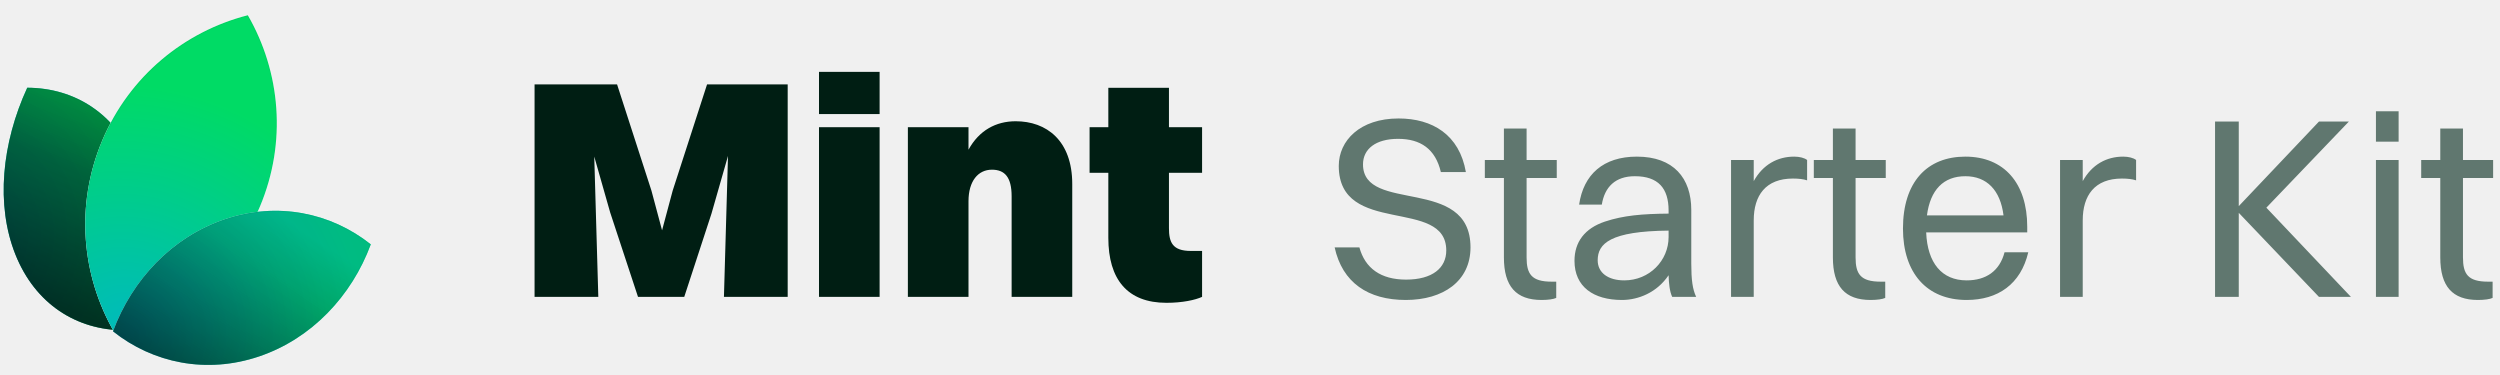
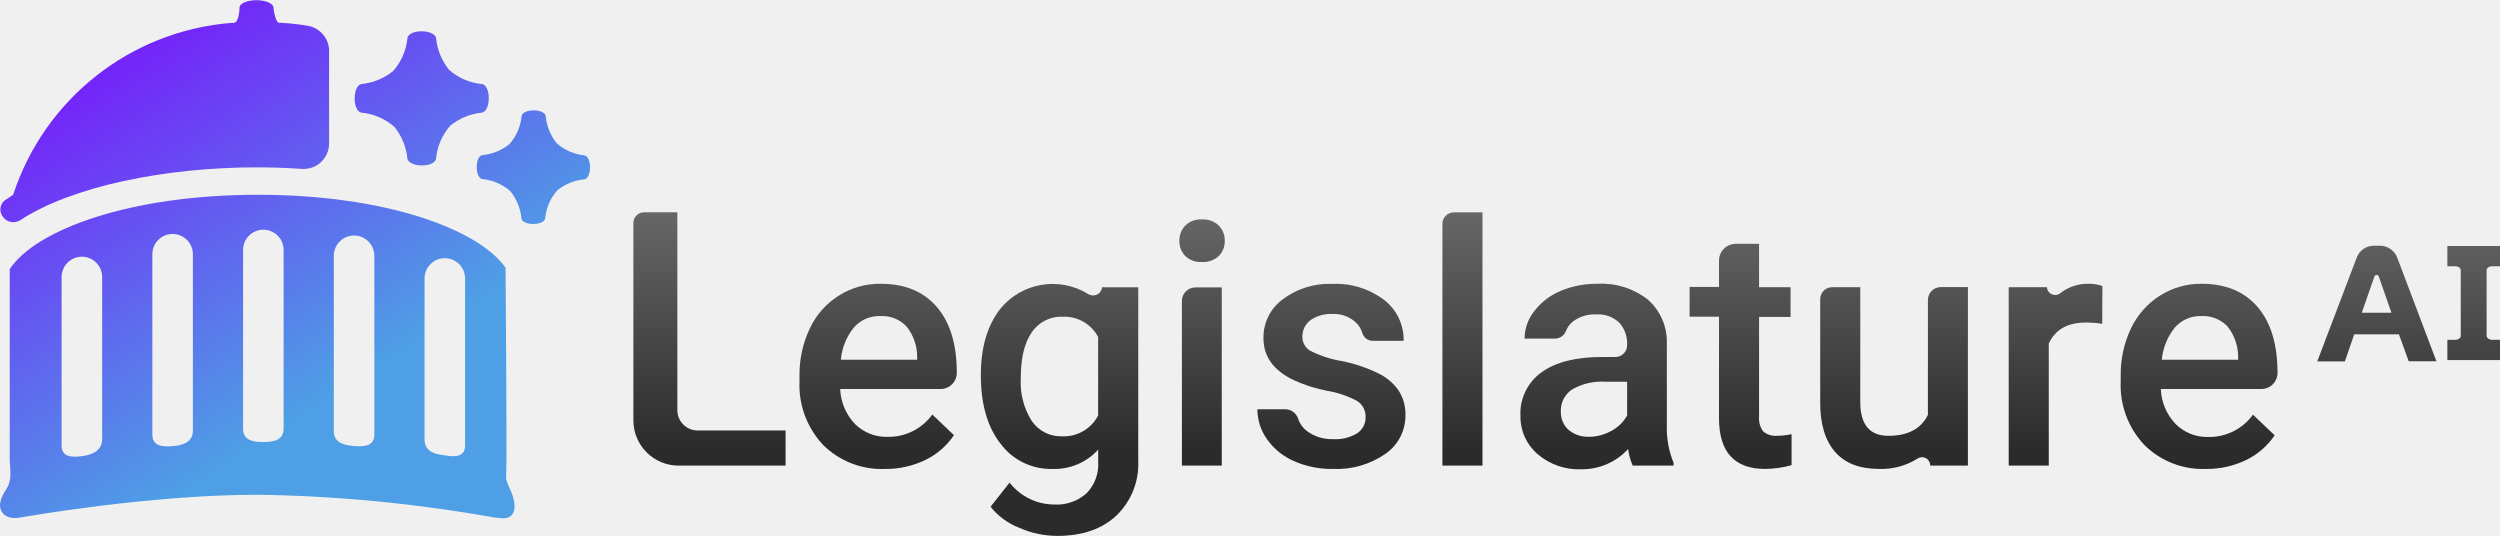
- <svg xmlns="http://www.w3.org/2000/svg" width="160" height="24" viewBox="0 0 160 24" fill="none">
-   <path d="M7.953 21.139C4.896 21.13 2.255 19.458 0.987 16.29C-0.28 13.121 0.109 9.163 1.744 5.615C4.801 5.624 7.442 7.296 8.71 10.465C9.977 13.633 9.588 17.591 7.953 21.139Z" fill="white" />
-   <path d="M7.953 21.139C4.896 21.13 2.255 19.458 0.987 16.29C-0.28 13.121 0.109 9.163 1.744 5.615C4.801 5.624 7.442 7.296 8.71 10.465C9.977 13.633 9.588 17.591 7.953 21.139Z" fill="url(#paint0_radial_115_86)" />
-   <path d="M7.953 21.139C4.896 21.13 2.255 19.458 0.987 16.29C-0.28 13.121 0.109 9.163 1.744 5.615C4.801 5.624 7.442 7.296 8.71 10.465C9.977 13.633 9.588 17.591 7.953 21.139Z" fill="black" fill-opacity="0.5" style="mix-blend-mode:hard-light" />
-   <path d="M7.953 21.139C4.896 21.13 2.255 19.458 0.987 16.29C-0.28 13.121 0.109 9.163 1.744 5.615C4.801 5.624 7.442 7.296 8.71 10.465C9.977 13.633 9.588 17.591 7.953 21.139Z" fill="url(#paint1_linear_115_86)" fill-opacity="0.5" style="mix-blend-mode:hard-light" />
-   <path d="M7.935 21.111C4.897 21.096 2.274 19.431 1.013 16.279C-0.248 13.124 0.136 9.182 1.762 5.643C4.8 5.659 7.423 7.324 8.684 10.476C9.945 13.63 9.561 17.572 7.935 21.111Z" stroke="url(#paint2_linear_115_86)" stroke-opacity="0.05" stroke-width="0.056" />
-   <path d="M7.31 21.257C11.354 20.221 14.884 17.375 16.628 13.236C18.373 9.097 17.945 4.587 15.86 0.976C11.816 2.012 8.287 4.858 6.542 8.998C4.797 13.137 5.225 17.646 7.31 21.257Z" fill="white" />
-   <path d="M7.31 21.257C11.354 20.221 14.884 17.375 16.628 13.236C18.373 9.097 17.945 4.587 15.86 0.976C11.816 2.012 8.287 4.858 6.542 8.998C4.797 13.137 5.225 17.646 7.31 21.257Z" fill="url(#paint3_radial_115_86)" />
-   <path d="M16.602 13.225C14.864 17.349 11.351 20.187 7.324 21.225C5.253 17.624 4.829 13.132 6.568 9.009C8.306 4.885 11.819 2.047 15.846 1.009C17.918 4.61 18.341 9.101 16.602 13.225Z" stroke="url(#paint4_linear_115_86)" stroke-opacity="0.05" stroke-width="0.056" />
-   <path d="M7.234 21.207C9.789 23.237 13.21 23.951 16.577 22.814C19.944 21.677 22.506 18.945 23.73 15.638C21.175 13.608 17.754 12.894 14.387 14.031C11.02 15.168 8.458 17.901 7.234 21.207Z" fill="white" />
-   <path d="M7.234 21.207C9.789 23.237 13.21 23.951 16.577 22.814C19.944 21.677 22.506 18.945 23.73 15.638C21.175 13.608 17.754 12.894 14.387 14.031C11.02 15.168 8.458 17.901 7.234 21.207Z" fill="url(#paint5_radial_115_86)" />
-   <path d="M7.234 21.207C9.789 23.237 13.21 23.951 16.577 22.814C19.944 21.677 22.506 18.945 23.73 15.638C21.175 13.608 17.754 12.894 14.387 14.031C11.02 15.168 8.458 17.901 7.234 21.207Z" fill="black" fill-opacity="0.2" style="mix-blend-mode:hard-light" />
-   <path d="M7.234 21.207C9.789 23.237 13.21 23.951 16.577 22.814C19.944 21.677 22.506 18.945 23.73 15.638C21.175 13.608 17.754 12.894 14.387 14.031C11.02 15.168 8.458 17.901 7.234 21.207Z" fill="url(#paint6_linear_115_86)" fill-opacity="0.5" style="mix-blend-mode:hard-light" />
-   <path d="M16.568 22.787C13.218 23.918 9.814 23.212 7.267 21.198C8.492 17.907 11.044 15.189 14.396 14.058C17.747 12.927 21.15 13.633 23.697 15.648C22.472 18.938 19.92 21.656 16.568 22.787Z" stroke="url(#paint7_linear_115_86)" stroke-opacity="0.05" stroke-width="0.056" />
-   <path d="M34.212 19V5.4H39.492L41.692 12.2L42.372 14.74L43.052 12.2L45.252 5.4H50.412V19H46.332L46.592 9.98L45.532 13.68L43.792 19H40.832L39.052 13.6L38.032 10.02L38.292 19H34.212ZM52.416 7.3V4.6H56.295V7.3H52.416ZM52.416 19V8.14H56.295V19H52.416ZM58.104 19V8.14H61.984V9.58C62.664 8.34 63.744 7.76 65.004 7.76C66.964 7.76 68.624 8.98 68.624 11.78V19H64.744V12.56C64.744 11.34 64.304 10.86 63.484 10.86C62.604 10.86 61.984 11.58 61.984 12.88V19H58.104ZM70.933 15.22V11.06H69.733V8.14H70.933V5.62H74.813V8.14H76.933V11.06H74.813V14.6C74.813 15.5 75.033 16.06 76.213 16.06H76.933V19C76.493 19.2 75.673 19.38 74.653 19.38C72.153 19.38 70.933 17.88 70.933 15.22Z" fill="#001E13" />
-   <path d="M87.232 10.519C87.232 13.687 94.112 11.229 94.112 15.832C94.112 17.994 92.364 19.198 89.971 19.198C87.562 19.198 85.912 18.093 85.417 15.832H87.001C87.364 17.169 88.371 17.895 89.987 17.895C91.671 17.895 92.561 17.152 92.561 16.03C92.561 12.598 85.681 15.155 85.681 10.618C85.681 9.001 87.034 7.582 89.509 7.582C91.671 7.582 93.403 8.621 93.816 11.014H92.215C91.868 9.529 90.912 8.886 89.476 8.886C88.057 8.886 87.232 9.529 87.232 10.519ZM96.25 16.476V11.393H95.029V10.239H96.25V8.226H97.702V10.239H99.632V11.393H97.702V16.476C97.702 17.532 98.015 18.026 99.302 18.026H99.599V19.066C99.434 19.148 99.071 19.198 98.659 19.198C97.025 19.198 96.25 18.323 96.25 16.476ZM102.516 13.093H101.064C101.345 11.162 102.615 10.024 104.76 10.024C107.103 10.024 108.242 11.393 108.242 13.44V16.888C108.242 17.895 108.324 18.521 108.555 19H107.021C106.856 18.654 106.806 18.142 106.79 17.614C106.047 18.72 104.859 19.198 103.803 19.198C101.988 19.198 100.767 18.357 100.767 16.69C100.767 15.486 101.427 14.611 102.714 14.182C103.902 13.786 105.107 13.687 106.79 13.671V13.473C106.79 12.053 106.13 11.278 104.628 11.278C103.374 11.278 102.698 11.971 102.516 13.093ZM102.252 16.657C102.252 17.465 102.929 17.944 103.952 17.944C105.569 17.944 106.79 16.674 106.79 15.172V14.759C103.061 14.793 102.252 15.585 102.252 16.657ZM110.787 19V10.239H112.239V11.591C112.833 10.519 113.774 10.024 114.83 10.024C115.176 10.024 115.49 10.107 115.655 10.239V11.542C115.407 11.46 115.094 11.427 114.747 11.427C112.998 11.427 112.239 12.515 112.239 14.1V19H110.787ZM117.305 16.476V11.393H116.084V10.239H117.305V8.226H118.757V10.239H120.688V11.393H118.757V16.476C118.757 17.532 119.071 18.026 120.358 18.026H120.655V19.066C120.49 19.148 120.127 19.198 119.714 19.198C118.081 19.198 117.305 18.323 117.305 16.476ZM129.809 16.145C129.33 18.192 127.862 19.198 125.865 19.198C123.324 19.198 121.79 17.482 121.79 14.627C121.79 11.658 123.324 10.024 125.783 10.024C128.258 10.024 129.743 11.723 129.743 14.512V14.875H123.275C123.357 16.838 124.281 17.944 125.865 17.944C127.103 17.944 127.977 17.35 128.291 16.145H129.809ZM125.783 11.278C124.38 11.278 123.539 12.152 123.324 13.786H128.225C128.027 12.169 127.152 11.278 125.783 11.278ZM131.843 19V10.239H133.295V11.591C133.889 10.519 134.829 10.024 135.885 10.024C136.232 10.024 136.545 10.107 136.71 10.239V11.542C136.463 11.46 136.149 11.427 135.803 11.427C134.054 11.427 133.295 12.515 133.295 14.1V19H131.843ZM141.763 19V7.78H143.281V13.192L148.413 7.78H150.327L145.047 13.291L150.459 19H148.413L143.281 13.621V19H141.763ZM152.06 9.067V7.12H153.512V9.067H152.06ZM152.06 19V10.239H153.512V19H152.06ZM156.178 16.476V11.393H154.957V10.239H156.178V8.226H157.63V10.239H159.56V11.393H157.63V16.476C157.63 17.532 157.943 18.026 159.23 18.026H159.527V19.066C159.362 19.148 158.999 19.198 158.587 19.198C156.953 19.198 156.178 18.323 156.178 16.476Z" fill="#002719" fill-opacity="0.6" />
+ <svg xmlns="http://www.w3.org/2000/svg" id="Layer_1" data-name="Layer 1" viewBox="0 0 370.04 79.32">
  <defs>
-     <radialGradient id="paint0_radial_115_86" cx="0" cy="0" r="1" gradientUnits="userSpaceOnUse" gradientTransform="translate(-3.00503 15.023) rotate(-10.029) scale(17.9572 17.784)">
-       <stop stop-color="#00B0BB" />
-       <stop offset="1" stop-color="#00DB65" />
-     </radialGradient>
-     <linearGradient id="paint1_linear_115_86" x1="7.39" y1="4.813" x2="1.63" y2="18.689" gradientUnits="userSpaceOnUse">
-       <stop stop-color="#18E299" />
-       <stop offset="1" />
+     <linearGradient id="purple-blue-gradient" gradientUnits="userSpaceOnUse" x1="0%" y1="0%" x2="100%" y2="100%" gradientTransform="rotate(45)">
+       <stop offset="0%" style="stop-color:#7F00FF;" />
+       <stop offset="20%" style="stop-color:#4E9FE5;" />
    </linearGradient>
-     <linearGradient id="paint2_linear_115_86" x1="7.948" y1="8.016" x2="1.761" y2="18.746" gradientUnits="userSpaceOnUse">
-       <stop />
-       <stop offset="1" stop-opacity="0" />
-     </linearGradient>
-     <radialGradient id="paint3_radial_115_86" cx="0" cy="0" r="1" gradientUnits="userSpaceOnUse" gradientTransform="translate(8.11404 20.8822) rotate(-75.7542) scale(21.6246 23.7772)">
-       <stop stop-color="#00BBBB" />
-       <stop offset="0.713" stop-color="#00DB65" />
-     </radialGradient>
-     <linearGradient id="paint4_linear_115_86" x1="7.602" y1="5.871" x2="15.556" y2="16.372" gradientUnits="userSpaceOnUse">
-       <stop />
-       <stop offset="1" stop-opacity="0" />
-     </linearGradient>
-     <radialGradient id="paint5_radial_115_86" cx="0" cy="0" r="1" gradientUnits="userSpaceOnUse" gradientTransform="translate(7.84537 21.5181) rotate(-20.3525) scale(18.5603 17.32)">
-       <stop stop-color="#00B0BB" />
-       <stop offset="1" stop-color="#00DB65" />
-     </radialGradient>
-     <linearGradient id="paint6_linear_115_86" x1="16.808" y1="13.007" x2="10.041" y2="22.994" gradientUnits="userSpaceOnUse">
-       <stop stop-color="#00B1BC" />
-       <stop offset="1" />
-     </linearGradient>
-     <linearGradient id="paint7_linear_115_86" x1="16.808" y1="13.007" x2="14.169" y2="23.841" gradientUnits="userSpaceOnUse">
-       <stop />
-       <stop offset="1" stop-opacity="0" />
+     <linearGradient id="black" gradientUnits="userSpaceOnUse" x1="0%" y1="0%" x2="100%" y2="0%" gradientTransform="rotate(90)">
+       <stop offset="0%" stop-color="#9c9c9c" stop-opacity="1" />
+       <stop offset="18%" stop-color="#2b2b2b" stop-opacity="1" />
    </linearGradient>
  </defs>
+   <path fill="url(#purple-blue-gradient)" class="c2" d="M41.71,3.37c1.37.08,2.72.23,4,.44a3.82,3.82,0,0,1,3.16,4V21.28A3.77,3.77,0,0,1,44.83,25q-3.33-.23-6.68-.23c-13.54,0-27.4,2.82-35,7.83l0,0a1.92,1.92,0,0,1-2.76-.84,1.74,1.74,0,0,1,.83-2.33l.89-.61A37.08,37.08,0,0,1,34.39,3.39l.34,0c.82,0,.88-2,.88-2.26,0-.61,1.12-1.1,2.51-1.1s2.52.49,2.52,1.1c0,.23.28,2.27.88,2.26Z" transform="translate(-0.16)" />
+   <path class="c2" fill="url(#purple-blue-gradient)" d="M75.47,72a7,7,0,0,1-.41-1.13c0-.89.07-1.89.07-3,0-10.8-.13-26.13-.14-28.25-4-5.67-17.7-10.79-36.64-10.79-19.11,0-32.92,5.22-36.75,11,0,8.48,0,20.52,0,28.09,0,1.4.44,3-.49,4.45-.53.82-1.42,2.32-.63,3.47.53.79,1.65,1,3,.71,0,0,18.68-3.32,34.84-3.32a216.13,216.13,0,0,1,35,3.37c1.59.2,2.24.2,2.75-.6S76.29,73.62,75.47,72ZM15.28,65c0,1.66-1.38,2.31-3,2.52s-3,.09-3-1.57V41a3,3,0,0,1,6,0Zm13.43-1.28c0,1.66-1.33,2.19-3,2.32s-3-.08-3-1.73V37.63a3,3,0,0,1,6,0Zm13.43-.29c0,1.66-1.34,2-3,2s-3-.31-3-2V37a3,3,0,0,1,6,0Zm13.43.86c0,1.66-1.31,1.87-3,1.73s-3-.57-3-2.22V37.86a3,3,0,0,1,6,0ZM69,65.92c0,1.65-1.36,1.79-3,1.47-1.65-.14-3-.68-3-2.34V41.22a3,3,0,0,1,6,0Z" transform="translate(-0.16)" />
+   <path class="c2" fill="url(#purple-blue-gradient)" d="M3.14,32.58a1.58,1.58,0,0,1-.38.21" transform="translate(-0.16)" />
+   <path class="c2" fill="url(#purple-blue-gradient)" d="M87.49,24.88c0,.76-.32,1.62-.84,1.66a7.58,7.58,0,0,0-4,1.63,7.23,7.23,0,0,0-1.79,4.14c-.06.56-1,.84-1.62.84H79c-.76,0-1.62-.31-1.66-.84a7.53,7.53,0,0,0-1.63-4,7.33,7.33,0,0,0-4.14-1.8c-.56-.05-.84-1-.84-1.61v-.17h0v-.12c0-.75.32-1.61.84-1.65a7.61,7.61,0,0,0,4-1.63,7.35,7.35,0,0,0,1.8-4.15c.05-.55,1-.84,1.62-.84h.28c.75,0,1.61.32,1.66.85a7.55,7.55,0,0,0,1.62,4A7.38,7.38,0,0,0,86.65,23c.56.05.84,1,.84,1.61v.28Z" transform="translate(-0.16)" />
+   <path class="c2" fill="url(#purple-blue-gradient)" d="M358.34,49.37" transform="translate(-0.16)" />
+   <path class="cls-1" fill="url(#black)" d="M131.18,69.41A12.26,12.26,0,0,1,122,65.86a12.91,12.91,0,0,1-3.5-9.46v-.73a15.83,15.83,0,0,1,1.53-7.07,11.53,11.53,0,0,1,4.28-4.84A11.3,11.3,0,0,1,130.5,42c3.6,0,6.37,1.15,8.34,3.45s2.94,5.54,2.94,9.73h0a2.39,2.39,0,0,1-2.4,2.4H124.52a8,8,0,0,0,2.18,5.17,6.58,6.58,0,0,0,4.83,1.91,8,8,0,0,0,6.63-3.3l3.2,3.05a10.69,10.69,0,0,1-4.23,3.67A13.3,13.3,0,0,1,131.18,69.41Zm-.7-22.63a5,5,0,0,0-3.95,1.71,8.83,8.83,0,0,0-1.91,4.76h11.3v-.44a7.2,7.2,0,0,0-1.59-4.5A4.94,4.94,0,0,0,130.48,46.78Z" transform="translate(-0.16)" />
+   <path class="cls-1" fill="url(#black)" d="M145.34,55.52q0-6.15,2.89-9.82a10,10,0,0,1,13-2.18,1.34,1.34,0,0,0,2.06-1h5.35V68.12a10.64,10.64,0,0,1-3.24,8.2q-3.22,3-8.72,3A14,14,0,0,1,151,78.11,10,10,0,0,1,146.78,75l2.81-3.56a8.48,8.48,0,0,0,6.73,3.24A6.55,6.55,0,0,0,161,73a6.1,6.1,0,0,0,1.71-4.69V66.55a8.73,8.73,0,0,1-6.84,2.86,9.26,9.26,0,0,1-7.58-3.69Q145.34,62,145.34,55.52Zm5.91.51a10.68,10.68,0,0,0,1.62,6.27,5.21,5.21,0,0,0,4.5,2.28,5.72,5.72,0,0,0,5.33-3.08V49.88a5.65,5.65,0,0,0-5.28-3,5.23,5.23,0,0,0-4.55,2.32C151.79,50.75,151.25,53,151.25,56Z" transform="translate(-0.16)" />
+   <path class="cls-1" fill="url(#black)" d="M174.73,35.65a3.14,3.14,0,0,1,.87-2.27,3.26,3.26,0,0,1,2.47-.9,3.3,3.3,0,0,1,2.49.9,3.11,3.11,0,0,1,.88,2.27,3.05,3.05,0,0,1-.88,2.24,3.34,3.34,0,0,1-2.49.89,3.29,3.29,0,0,1-2.47-.89A3.09,3.09,0,0,1,174.73,35.65ZM181,68.92H175.1V44.54a2,2,0,0,1,2-2H181Z" transform="translate(-0.16)" />
+   <path class="cls-1" fill="url(#black)" d="M202.29,61.75A2.69,2.69,0,0,0,201,59.33a14.09,14.09,0,0,0-4.33-1.47,21.61,21.61,0,0,1-5.05-1.61q-4.46-2.14-4.45-6.22A7,7,0,0,1,190,44.32a11.39,11.39,0,0,1,7.33-2.3A11.82,11.82,0,0,1,205,44.37a7.43,7.43,0,0,1,2.92,6.07h-4.55a1.57,1.57,0,0,1-1.53-1.07,3.65,3.65,0,0,0-1.13-1.77,4.81,4.81,0,0,0-3.36-1.13,5.3,5.3,0,0,0-3.12.85,3,3,0,0,0-1.3,2.47,2.39,2.39,0,0,0,1.15,2.12,15.82,15.82,0,0,0,4.63,1.52,22,22,0,0,1,5.48,1.84,7.68,7.68,0,0,1,3,2.55,6.5,6.5,0,0,1,1,3.61,6.87,6.87,0,0,1-3,5.77,12.62,12.62,0,0,1-7.74,2.21,13.73,13.73,0,0,1-5.79-1.17A9.54,9.54,0,0,1,187.69,65a7.67,7.67,0,0,1-1.42-4.42h4.16a2,2,0,0,1,1.85,1.33,3.84,3.84,0,0,0,1.34,1.9A6.15,6.15,0,0,0,197.5,65a6.07,6.07,0,0,0,3.57-.89A2.77,2.77,0,0,0,202.29,61.75Z" transform="translate(-0.16)" />
+   <path class="cls-1" fill="url(#black)" d="M219.59,68.92h-5.93V33.13a1.7,1.7,0,0,1,1.7-1.7h4.23Z" transform="translate(-0.16)" />
+   <path class="cls-1" fill="url(#black)" d="M241.83,68.92a8.89,8.89,0,0,1-.68-2.46,9.24,9.24,0,0,1-6.94,3,9.34,9.34,0,0,1-6.49-2.27,7.26,7.26,0,0,1-2.51-5.61,7.48,7.48,0,0,1,3.13-6.48q3.14-2.27,9-2.26h1.91A1.74,1.74,0,0,0,241,51.05h0a4.61,4.61,0,0,0-1.15-3.28,4.53,4.53,0,0,0-3.49-1.23,5.27,5.27,0,0,0-3.32,1,3.34,3.34,0,0,0-1.1,1.46,1.75,1.75,0,0,1-1.65,1.12h-4.47a6.59,6.59,0,0,1,1.44-4.07,9.49,9.49,0,0,1,3.92-3A13.66,13.66,0,0,1,236.65,42a11.1,11.1,0,0,1,7.4,2.33,8.33,8.33,0,0,1,2.83,6.56V62.82a13.63,13.63,0,0,0,1,5.69v.41Zm-6.52-4.27a6.74,6.74,0,0,0,3.31-.85A5.74,5.74,0,0,0,241,61.5v-5h-3.2a8.76,8.76,0,0,0-4.95,1.15,3.71,3.71,0,0,0-1.66,3.25,3.5,3.5,0,0,0,1.13,2.72A4.43,4.43,0,0,0,235.31,64.65Z" transform="translate(-0.16)" />
+   <path class="cls-1" fill="url(#black)" d="M260.53,36.09v6.42h4.66v4.4h-4.66V61.65a3.27,3.27,0,0,0,.59,2.18,2.77,2.77,0,0,0,2.14.67,9.36,9.36,0,0,0,2.08-.24v4.59a14.88,14.88,0,0,1-3.91.56q-6.84,0-6.83-7.54v-15h-4.35v-4.4h4.35V38.57a2.48,2.48,0,0,1,2.48-2.48Z" transform="translate(-0.16)" />
+   <path class="cls-1" fill="url(#black)" d="M285.86,68.8a1.21,1.21,0,0,0-1.91-.9,10,10,0,0,1-5.65,1.51q-4.31,0-6.51-2.51c-1.47-1.68-2.21-4.1-2.21-7.28V44.27a1.76,1.76,0,0,1,1.76-1.76h4.17v17c0,3.35,1.4,5,4.18,5s4.82-1,5.83-3.1v-17a1.92,1.92,0,0,1,1.92-1.92h4V68.92h-5.59Z" transform="translate(-0.16)" />
+   <path class="cls-1" fill="url(#black)" d="M311.32,47.93a14.61,14.61,0,0,0-2.41-.19q-4.08,0-5.5,3.12V68.92h-5.93V42.51h5.66a1.22,1.22,0,0,0,2,.87A6.53,6.53,0,0,1,309.25,42a5.77,5.77,0,0,1,2.1.34Z" transform="translate(-0.16)" />
+   <path class="cls-1" fill="url(#black)" d="M326.7,69.41a12.25,12.25,0,0,1-9.14-3.55,12.87,12.87,0,0,1-3.5-9.46v-.73a15.83,15.83,0,0,1,1.52-7.07,11.67,11.67,0,0,1,4.28-4.84A11.3,11.3,0,0,1,326,42q5.39,0,8.33,3.45t2.94,9.73h0a2.39,2.39,0,0,1-2.39,2.4H320a7.86,7.86,0,0,0,2.18,5.17A6.56,6.56,0,0,0,327,64.68a8,8,0,0,0,6.64-3.3l3.2,3.05a10.65,10.65,0,0,1-4.24,3.67A13.23,13.23,0,0,1,326.7,69.41ZM326,46.78a5,5,0,0,0-3.94,1.71,8.91,8.91,0,0,0-1.92,4.76h11.3v-.44a7.2,7.2,0,0,0-1.58-4.5A5,5,0,0,0,326,46.78Z" transform="translate(-0.16)" />
+   <path class="cls-1" fill="url(#black)" d="M368.22,49.71V40c0-.33.37-.59.82-.59h1.16v-3h-7.79v3h1.16c.45,0,.82.26.82.59v9.71c0,.33-.37.59-.82.59h-1.16v3h7.79v-3H369C368.59,50.3,368.22,50,368.22,49.71Z" transform="translate(-0.16)" />
+   <path class="cls-1" fill="url(#black)" d="M355.24,49.49h-6.62l-1.38,4h-4.09L349,38.11a2.69,2.69,0,0,1,2.51-1.74h.92a2.74,2.74,0,0,1,2.56,1.77l5.8,15.33h-4.1Zm-1.11-3.2-1.87-5.36a.34.34,0,0,0-.65,0l-1.87,5.36Z" transform="translate(-0.16)" />
+   <path class="cls-1" fill="url(#black)" d="M365.45,49.37" transform="translate(-0.16)" />
+   <path class="cls-1" fill="url(#black)" d="M103.44,63.72h13v5.2H100.61a6.7,6.7,0,0,1-6.7-6.69V33a1.58,1.58,0,0,1,1.58-1.58h4.93V60.71A3,3,0,0,0,103.44,63.72Z" transform="translate(-0.16)" />
+   <path fill="url(#purple-blue-gradient)" class="c2" d="M38.33,5.05c-.86,0-3.87-1.69-3.34-1.69" transform="translate(-0.16)" />
+   <path class="cls-1" fill="url(#black)" d="M41.85,3.37" transform="translate(-0.16)" />
+   <path class="c2" fill="url(#purple-blue-gradient)" d="M72.5,14.67c0,.89-.37,1.9-1,2a8.85,8.85,0,0,0-4.68,1.92,8.55,8.55,0,0,0-2.12,4.89c-.06.66-1.16,1-1.91,1h-.33c-.89,0-1.9-.38-2-1a8.87,8.87,0,0,0-1.91-4.69,8.69,8.69,0,0,0-4.89-2.12c-.66-.06-1-1.16-1-1.9v-.19h0v-.14c0-.89.37-1.91,1-2a8.91,8.91,0,0,0,4.69-1.92,8.67,8.67,0,0,0,2.12-4.88c.06-.66,1.16-1,1.9-1h.33c.89,0,1.91.38,2,1a8.93,8.93,0,0,0,1.91,4.68,8.57,8.57,0,0,0,4.89,2.12c.66.06,1,1.16,1,1.91v.33Z" transform="translate(-0.16)" />
</svg>
